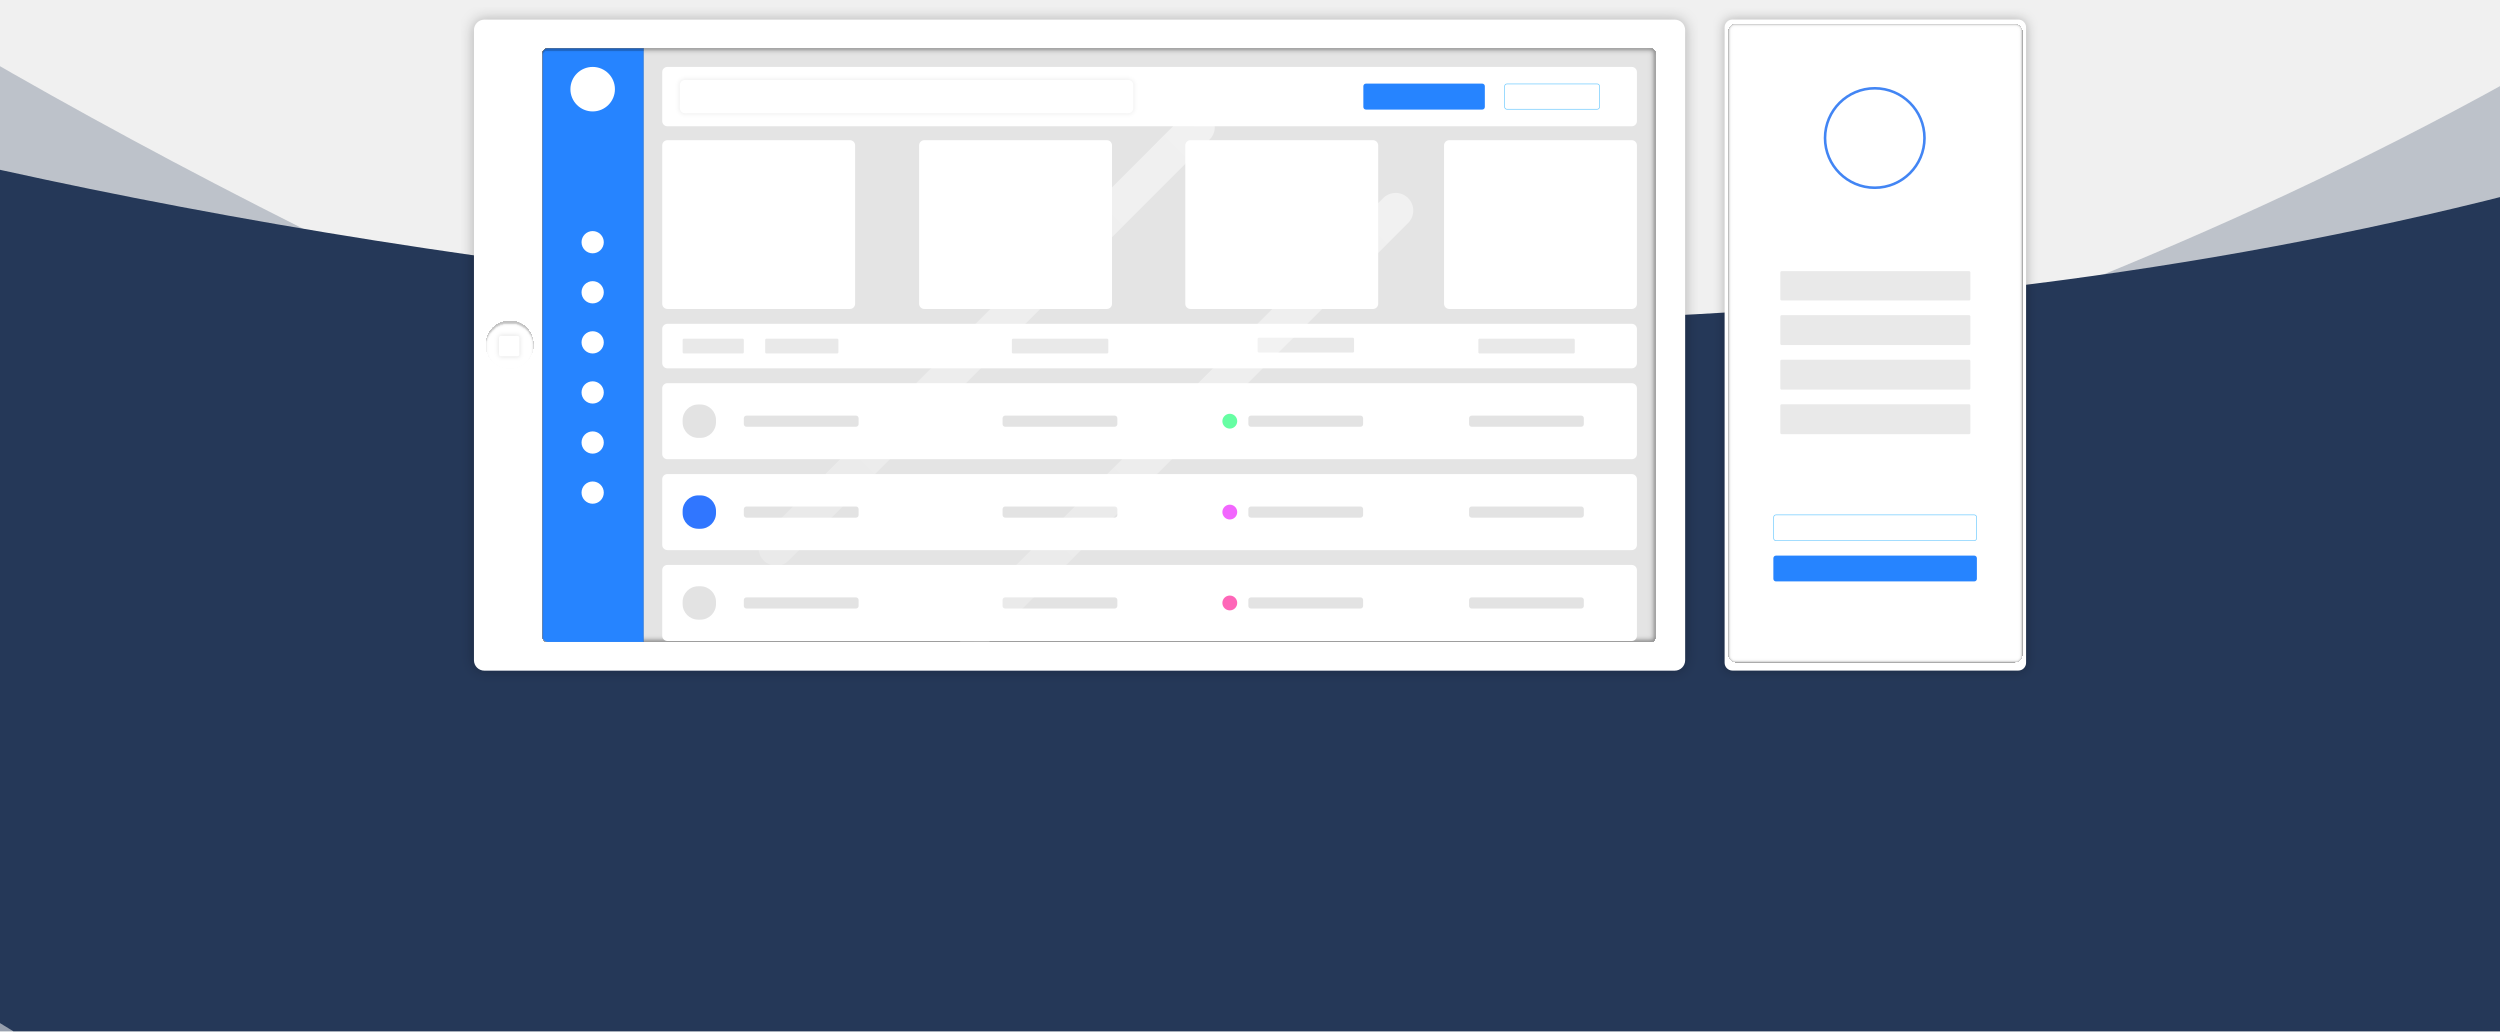
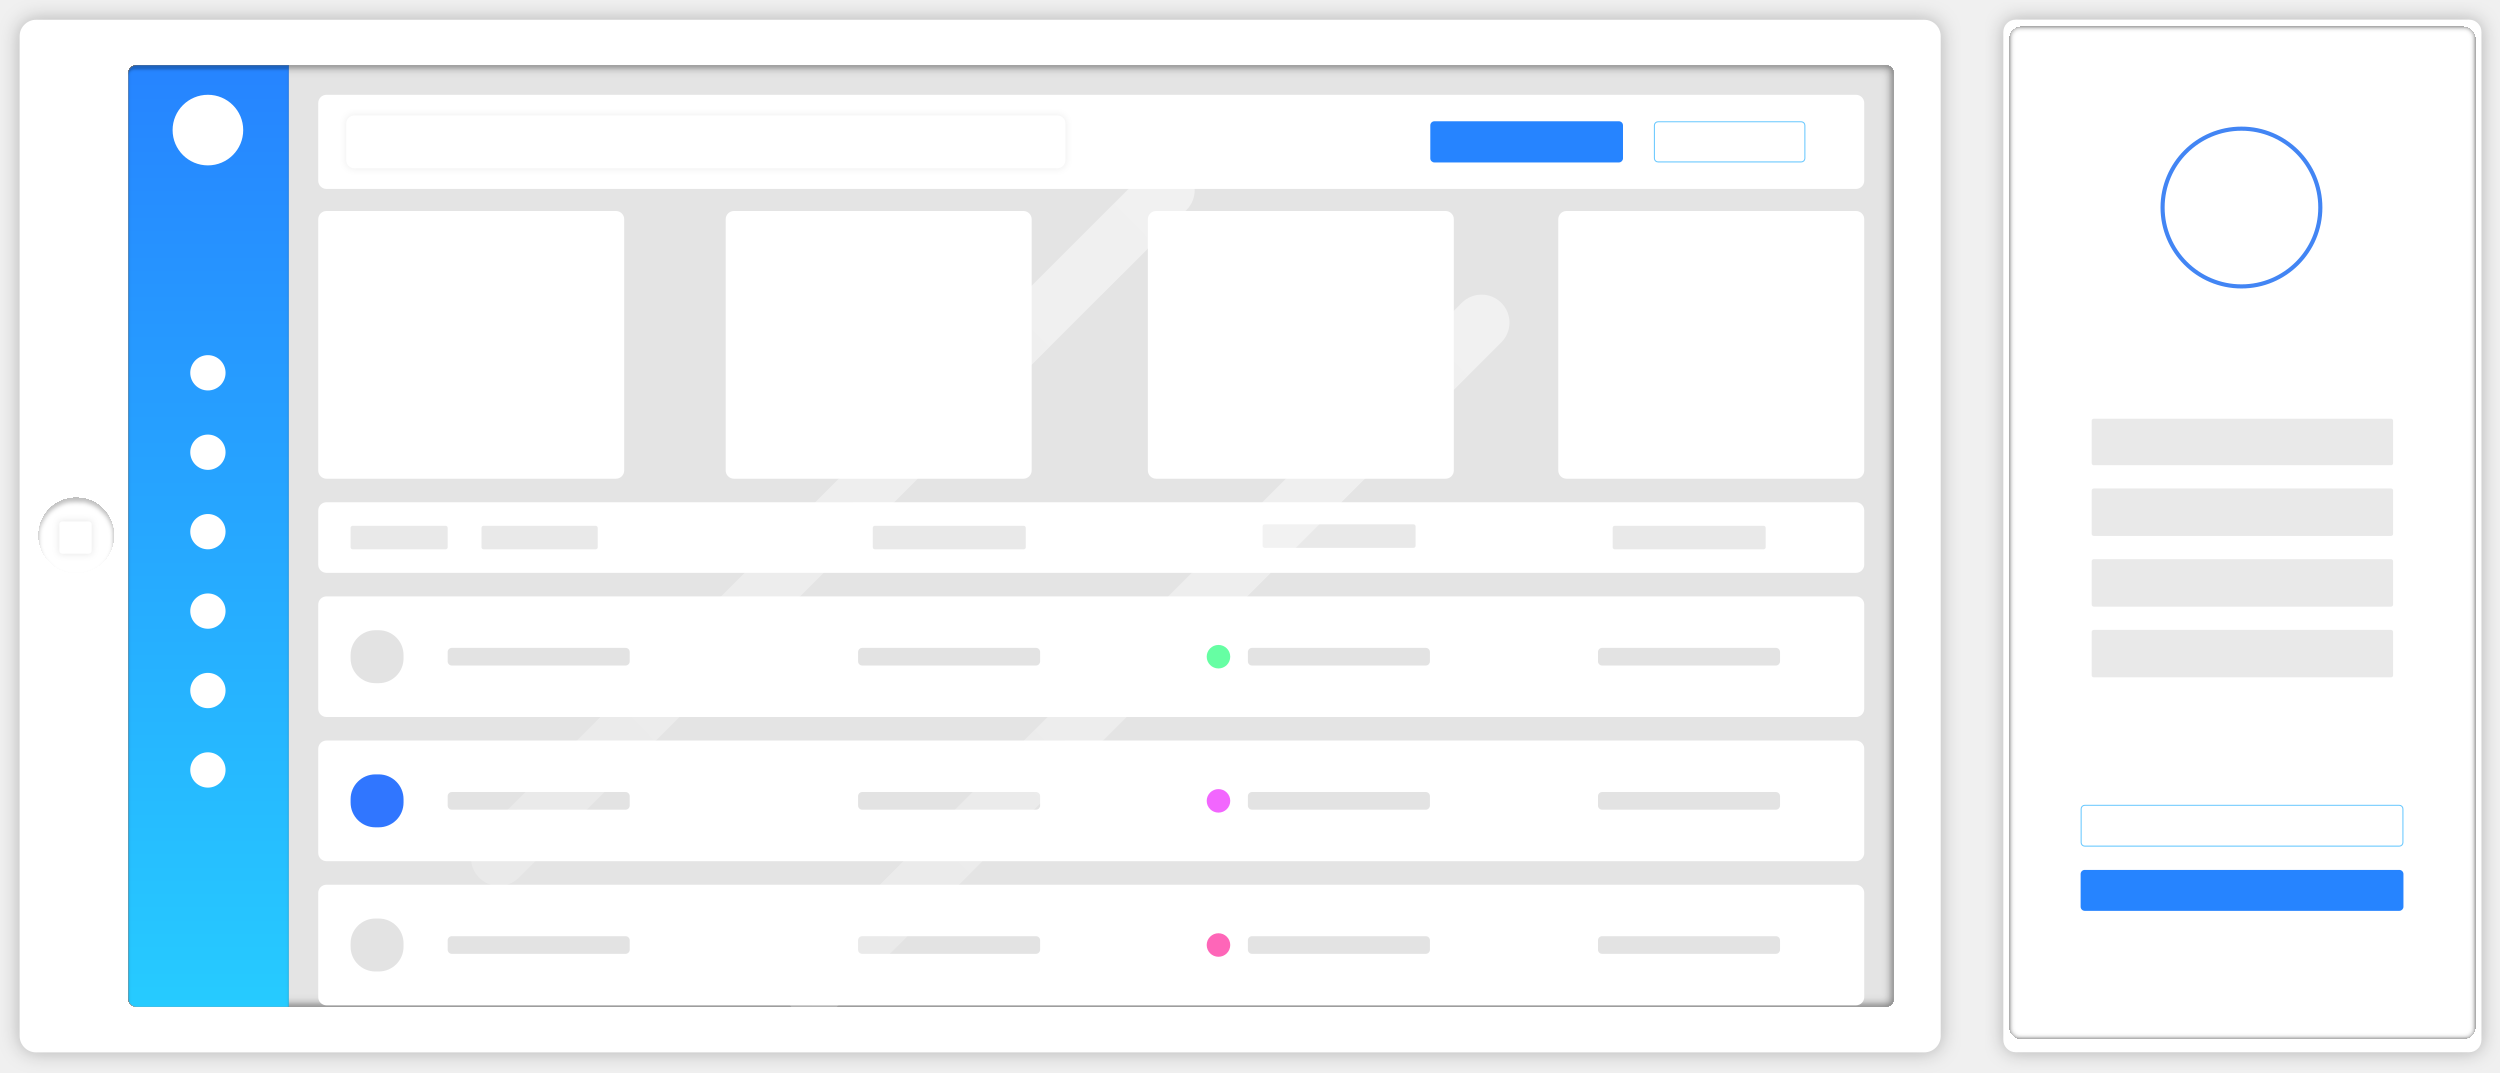
- <svg xmlns="http://www.w3.org/2000/svg" width="3840" height="1584" viewBox="0 0 3840 1584" fill="none">
-   <g clip-path="url(#clip0)">
-     <path d="M4681.27 -460.379C3240.34 851.907 683.437 1094.54 -414.895 1051.83C-950.642 1210.94 -2047.14 1526.17 -2147.15 1514.24C-2247.15 1502.31 104.074 2240.48 1292.19 2611.05L4463.66 3122.36L4925.15 1620.96C5444.25 380.395 6122.2 -1772.66 4681.27 -460.379Z" fill="#253858" fill-opacity="0.25" />
-     <path d="M4754.49 1223.17C2841.34 1595 531.033 472.908 -384.977 -134.615C-925.345 -277.242 -2025.89 -578.042 -2105.12 -640.225C-2184.34 -702.409 -559.652 1150.57 262.596 2084.83L2705.9 4170.49L3880.71 3127.89C4969.11 2338.06 6667.63 851.346 4754.49 1223.17Z" fill="#253858" fill-opacity="0.25" />
-     <path d="M4854.19 -81.1C3137.13 840.894 598.089 453.735 -456.796 144.906C-1015.16 168.794 -2155.41 207.593 -2249.5 171.676C-2343.6 135.76 -242.828 1424.14 819.32 2072.81L3770.89 3340.87L4584.02 1996.99C5389.52 920.129 6571.26 -1003.09 4854.19 -81.1Z" fill="#253858" />
-     <g filter="url(#filter0_d)">
-       <rect x="728" y="30.14" width="1860.4" height="1000" rx="16" fill="white" />
-       <g filter="url(#filter1_i)">
-         <rect x="833.412" y="74.299" width="1709.4" height="911.681" rx="8" fill="#E4E4E4" />
+ <svg xmlns="http://www.w3.org/2000/svg" width="2421" height="1039" viewBox="0 0 2421 1039" fill="none">
+   <g filter="url(#filter0_d)">
+     <rect x="19" y="19.14" width="1860.4" height="1000" rx="16" fill="white" />
+     <g filter="url(#filter1_i)">
+       <rect x="124.412" y="63.299" width="1709.4" height="911.681" rx="8" fill="#E4E4E4" />
+     </g>
+     <g filter="url(#filter2_i)">
+       <rect x="37.519" y="482.103" width="72.65" height="72.65" rx="36.325" fill="white" />
+     </g>
+     <g filter="url(#filter3_d)">
+       <rect x="57.46" y="504.895" width="31.339" height="31.339" rx="3" fill="white" />
+     </g>
+     <g filter="url(#filter4_i)">
+       <path d="M124.412 71.299C124.412 66.88 127.994 63.299 132.412 63.299H279.683V974.98H132.412C127.994 974.98 124.412 971.398 124.412 966.98V71.299Z" fill="url(#paint0_linear)" />
+     </g>
+     <rect x="308.174" y="91.789" width="1497.15" height="91.168" rx="8" fill="white" />
+     <rect x="308.174" y="486.375" width="1497.15" height="68.376" rx="8" fill="white" />
+     <rect x="308.174" y="577.544" width="1497.15" height="116.809" rx="8" fill="white" />
+     <g filter="url(#filter5_d)">
+       <rect x="335.239" y="111.732" width="696.581" height="51.282" rx="8" fill="white" />
+     </g>
+     <rect x="308.174" y="204.324" width="296.296" height="259.259" rx="8" fill="white" />
+     <rect x="702.76" y="204.324" width="296.296" height="259.259" rx="8" fill="white" />
+     <rect x="1111.59" y="204.324" width="296.296" height="259.259" rx="8" fill="white" />
+     <rect x="1509.03" y="204.324" width="296.296" height="259.259" rx="8" fill="white" />
+     <rect x="339.513" y="610.308" width="51.282" height="51.282" rx="24" fill="#E3E3E3" />
+     <rect x="433.529" y="627.401" width="176.282" height="17.094" rx="4" fill="#E3E3E3" />
+     <rect x="830.965" y="627.401" width="176.282" height="17.094" rx="4" fill="#E3E3E3" />
+     <rect x="1547.49" y="627.401" width="176.282" height="17.094" rx="4" fill="#E3E3E3" />
+     <rect x="830.965" y="767.003" width="176.282" height="17.094" rx="4" fill="#E3E3E3" />
+     <rect x="830.965" y="906.604" width="176.282" height="17.094" rx="4" fill="#E3E3E3" />
+     <rect x="820.994" y="767.003" width="176.282" height="17.094" rx="4" fill="#E3E3E3" />
+     <rect x="820.994" y="906.604" width="176.282" height="17.094" rx="4" fill="#E3E3E3" />
+     <rect x="308.174" y="717.146" width="1497.15" height="116.809" rx="8" fill="white" />
+     <rect x="339.513" y="749.908" width="51.282" height="51.282" rx="24" fill="#3076FF" />
+     <rect x="167.148" y="91.789" width="68.376" height="68.376" rx="34.188" fill="white" />
+     <rect x="184.242" y="343.926" width="34.188" height="34.188" rx="17.094" fill="white" />
+     <rect x="184.242" y="420.85" width="34.188" height="34.188" rx="17.094" fill="white" />
+     <rect x="184.242" y="497.771" width="34.188" height="34.188" rx="17.094" fill="white" />
+     <rect x="184.242" y="574.695" width="34.188" height="34.188" rx="17.094" fill="white" />
+     <rect x="184.242" y="651.618" width="34.188" height="34.188" rx="17.094" fill="white" />
+     <rect x="184.242" y="728.541" width="34.188" height="34.188" rx="17.094" fill="white" />
+     <rect x="433.529" y="767.003" width="176.282" height="17.094" rx="4" fill="#E3E3E3" />
+     <rect x="1547.49" y="767.003" width="176.282" height="17.094" rx="4" fill="#E3E3E3" />
+     <rect x="308.174" y="856.747" width="1497.15" height="116.809" rx="8" fill="white" />
+     <rect x="339.513" y="889.51" width="51.282" height="51.282" rx="24" fill="#E3E3E3" />
+     <rect x="433.529" y="906.604" width="176.282" height="17.094" rx="4" fill="#E3E3E3" />
+     <rect x="1385.1" y="117.43" width="186.61" height="39.886" rx="4" fill="#2684FF" />
+     <rect x="1602.12" y="117.93" width="145.724" height="38.886" rx="3.5" stroke="#66C7FE" />
+     <rect x="845.212" y="509.168" width="148.148" height="22.792" rx="2" fill="#E9E9E9" />
+     <rect x="466.293" y="509.168" width="112.536" height="22.792" rx="2" fill="#E9E9E9" />
+     <rect x="339.513" y="509.168" width="94.017" height="22.792" rx="2" fill="#E9E9E9" />
+     <rect x="1222.7" y="507.743" width="148.148" height="22.792" rx="2" fill="#E9E9E9" />
+     <rect x="1208.46" y="627.401" width="176.282" height="17.094" rx="4" fill="#E3E3E3" />
+     <rect x="1168.57" y="624.553" width="22.792" height="22.792" rx="11.396" fill="#66FEA3" />
+     <rect x="1547.49" y="906.604" width="176.282" height="17.094" rx="4" fill="#E3E3E3" />
+     <rect x="830.965" y="906.604" width="176.282" height="17.094" rx="4" fill="#E3E3E3" />
+     <rect x="830.965" y="767.003" width="176.282" height="17.094" rx="4" fill="#E3E3E3" />
+     <rect x="1208.46" y="767.003" width="176.282" height="17.094" rx="4" fill="#E3E3E3" />
+     <rect x="1168.57" y="764.153" width="22.792" height="22.792" rx="11.396" fill="#F266FE" />
+     <rect x="1208.46" y="906.604" width="176.282" height="17.094" rx="4" fill="#E3E3E3" />
+     <rect x="1168.57" y="903.754" width="22.792" height="22.792" rx="11.396" fill="#FE66B8" />
+     <rect x="1561.73" y="509.168" width="148.148" height="22.792" rx="2" fill="#E9E9E9" />
+     <rect x="444.925" y="830.867" width="968.661" height="54.131" rx="27.066" transform="rotate(-45 444.925 830.867)" fill="url(#paint1_linear)" fill-opacity="0.5" />
+     <rect x="749.77" y="959.072" width="968.661" height="54.131" rx="27.066" transform="rotate(-45 749.77 959.072)" fill="url(#paint2_linear)" fill-opacity="0.5" />
+   </g>
+   <g filter="url(#filter6_d)">
+     <g clip-path="url(#clip0)">
+       <rect x="2079.11" y="535.734" width="294.475" height="16.456" rx="8.228" transform="rotate(-45 2079.11 535.734)" fill="url(#paint3_linear)" fill-opacity="0.5" />
+       <rect x="2171.78" y="574.708" width="294.475" height="16.456" rx="8.228" transform="rotate(-45 2171.78 574.708)" fill="url(#paint4_linear)" fill-opacity="0.5" />
+       <rect x="1940" y="19" width="463.063" height="1000" rx="12" fill="white" />
+       <g filter="url(#filter7_i)">
+         <rect x="1946" y="26" width="451" height="980" rx="12" fill="white" />
      </g>
-       <g filter="url(#filter2_i)">
-         <rect x="746.519" y="493.103" width="72.65" height="72.65" rx="36.325" fill="white" />
-       </g>
-       <g filter="url(#filter3_d)">
-         <rect x="766.461" y="515.895" width="31.339" height="31.339" rx="3" fill="white" />
-       </g>
-       <g filter="url(#filter4_i)">
-         <path d="M833.412 82.299C833.412 77.88 836.994 74.299 841.412 74.299H988.683V985.98H841.412C836.994 985.98 833.412 982.398 833.412 977.98V82.299Z" fill="#2684FF" />
-       </g>
-       <rect x="1017.17" y="102.789" width="1497.15" height="91.168" rx="8" fill="white" />
-       <rect x="1017.17" y="497.375" width="1497.15" height="68.376" rx="8" fill="white" />
-       <rect x="1017.17" y="588.544" width="1497.15" height="116.809" rx="8" fill="white" />
-       <g filter="url(#filter5_d)">
-         <rect x="1044.24" y="122.732" width="696.581" height="51.282" rx="8" fill="white" />
-       </g>
-       <rect x="1017.17" y="215.324" width="296.296" height="259.259" rx="8" fill="white" />
-       <rect x="1411.76" y="215.324" width="296.296" height="259.259" rx="8" fill="white" />
-       <rect x="1820.59" y="215.324" width="296.296" height="259.259" rx="8" fill="white" />
-       <rect x="2218.03" y="215.324" width="296.296" height="259.259" rx="8" fill="white" />
-       <rect x="1048.51" y="621.308" width="51.282" height="51.282" rx="24" fill="#E3E3E3" />
-       <rect x="1142.53" y="638.401" width="176.282" height="17.094" rx="4" fill="#E3E3E3" />
-       <rect x="1539.96" y="638.401" width="176.282" height="17.094" rx="4" fill="#E3E3E3" />
-       <rect x="2256.49" y="638.401" width="176.282" height="17.094" rx="4" fill="#E3E3E3" />
-       <rect x="1539.96" y="778.003" width="176.282" height="17.094" rx="4" fill="#E3E3E3" />
-       <rect x="1539.96" y="917.604" width="176.282" height="17.094" rx="4" fill="#E3E3E3" />
-       <rect x="1529.99" y="778.003" width="176.282" height="17.094" rx="4" fill="#E3E3E3" />
-       <rect x="1529.99" y="917.604" width="176.282" height="17.094" rx="4" fill="#E3E3E3" />
-       <rect x="1017.17" y="728.146" width="1497.15" height="116.809" rx="8" fill="white" />
-       <rect x="1048.51" y="760.908" width="51.282" height="51.282" rx="24" fill="#3076FF" />
-       <rect x="876.148" y="102.789" width="68.376" height="68.376" rx="34.188" fill="white" />
-       <rect x="893.241" y="354.926" width="34.188" height="34.188" rx="17.094" fill="white" />
-       <rect x="893.241" y="431.85" width="34.188" height="34.188" rx="17.094" fill="white" />
-       <rect x="893.241" y="508.771" width="34.188" height="34.188" rx="17.094" fill="white" />
-       <rect x="893.241" y="585.695" width="34.188" height="34.188" rx="17.094" fill="white" />
-       <rect x="893.241" y="662.618" width="34.188" height="34.188" rx="17.094" fill="white" />
-       <rect x="893.241" y="739.541" width="34.188" height="34.188" rx="17.094" fill="white" />
-       <rect x="1142.53" y="778.003" width="176.282" height="17.094" rx="4" fill="#E3E3E3" />
-       <rect x="2256.49" y="778.003" width="176.282" height="17.094" rx="4" fill="#E3E3E3" />
-       <rect x="1017.17" y="867.747" width="1497.15" height="116.809" rx="8" fill="white" />
-       <rect x="1048.51" y="900.51" width="51.282" height="51.282" rx="24" fill="#E3E3E3" />
-       <rect x="1142.53" y="917.604" width="176.282" height="17.094" rx="4" fill="#E3E3E3" />
-       <rect x="2094.1" y="128.43" width="186.61" height="39.886" rx="4" fill="#2684FF" />
-       <rect x="2311.12" y="128.93" width="145.724" height="38.886" rx="3.5" stroke="#66C7FE" />
-       <rect x="1554.21" y="520.168" width="148.148" height="22.792" rx="2" fill="#E9E9E9" />
-       <rect x="1175.29" y="520.168" width="112.536" height="22.792" rx="2" fill="#E9E9E9" />
-       <rect x="1048.51" y="520.168" width="94.017" height="22.792" rx="2" fill="#E9E9E9" />
-       <rect x="1931.7" y="518.743" width="148.148" height="22.792" rx="2" fill="#E9E9E9" />
-       <rect x="1917.46" y="638.401" width="176.282" height="17.094" rx="4" fill="#E3E3E3" />
-       <rect x="1877.57" y="635.553" width="22.792" height="22.792" rx="11.396" fill="#66FEA3" />
-       <rect x="2256.49" y="917.604" width="176.282" height="17.094" rx="4" fill="#E3E3E3" />
-       <rect x="1539.96" y="917.604" width="176.282" height="17.094" rx="4" fill="#E3E3E3" />
-       <rect x="1539.96" y="778.003" width="176.282" height="17.094" rx="4" fill="#E3E3E3" />
-       <rect x="1917.46" y="778.003" width="176.282" height="17.094" rx="4" fill="#E3E3E3" />
-       <rect x="1877.57" y="775.153" width="22.792" height="22.792" rx="11.396" fill="#F266FE" />
-       <rect x="1917.46" y="917.604" width="176.282" height="17.094" rx="4" fill="#E3E3E3" />
-       <rect x="1877.57" y="914.754" width="22.792" height="22.792" rx="11.396" fill="#FE66B8" />
-       <rect x="2270.73" y="520.168" width="148.148" height="22.792" rx="2" fill="#E9E9E9" />
-       <rect x="1153.92" y="841.867" width="968.661" height="54.131" rx="27.066" transform="rotate(-45 1153.92 841.867)" fill="url(#paint0_linear)" fill-opacity="0.5" />
-       <rect x="1458.77" y="970.072" width="968.661" height="54.131" rx="27.066" transform="rotate(-45 1458.77 970.072)" fill="url(#paint1_linear)" fill-opacity="0.5" />
-     </g>
-     <g filter="url(#filter6_d)">
-       <g clip-path="url(#clip1)">
-         <rect x="2788.11" y="546.734" width="294.475" height="16.456" rx="8.228" transform="rotate(-45 2788.11 546.734)" fill="url(#paint2_linear)" fill-opacity="0.5" />
-         <rect x="2880.78" y="585.708" width="294.475" height="16.456" rx="8.228" transform="rotate(-45 2880.78 585.708)" fill="url(#paint3_linear)" fill-opacity="0.5" />
-         <rect x="2649" y="30" width="463.063" height="1000" rx="12" fill="white" />
-         <g filter="url(#filter7_i)">
-           <rect x="2655" y="37" width="451" height="980" rx="12" fill="white" />
-         </g>
-         <rect x="2803.25" y="135.604" width="152.757" height="152.757" rx="76.378" stroke="#4285F4" stroke-width="4" />
-         <rect x="2703.05" y="340.811" width="353.153" height="401.802" rx="8" fill="white" />
-         <rect x="2700.45" y="764.233" width="353.153" height="145.045" rx="8" fill="white" />
-         <rect x="2723.88" y="853.423" width="312.613" height="39.64" rx="4" fill="#2684FF" />
-         <rect x="2724.38" y="790.86" width="311.613" height="39.541" rx="3.5" stroke="#66C7FE" />
-         <rect x="2734.59" y="416.486" width="291.892" height="45.045" rx="2" fill="#E9E9E9" />
-         <rect x="2734.59" y="484.054" width="291.892" height="45.946" rx="2" fill="#E9E9E9" />
-         <rect x="2734.59" y="552.522" width="291.892" height="45.946" rx="2" fill="#E9E9E9" />
-         <rect x="2734.59" y="620.99" width="291.892" height="45.946" rx="2" fill="#E9E9E9" />
-       </g>
+       <rect x="2094.25" y="124.604" width="152.757" height="152.757" rx="76.378" stroke="#4285F4" stroke-width="4" />
+       <rect x="1994.05" y="329.811" width="353.153" height="401.802" rx="8" fill="white" />
+       <rect x="1991.45" y="753.233" width="353.153" height="145.045" rx="8" fill="white" />
+       <rect x="2014.88" y="842.423" width="312.613" height="39.64" rx="4" fill="#2684FF" />
+       <rect x="2015.38" y="779.86" width="311.613" height="39.541" rx="3.5" stroke="#66C7FE" />
+       <rect x="2025.59" y="405.486" width="291.892" height="45.045" rx="2" fill="#E9E9E9" />
+       <rect x="2025.59" y="473.054" width="291.892" height="45.946" rx="2" fill="#E9E9E9" />
+       <rect x="2025.59" y="541.522" width="291.892" height="45.946" rx="2" fill="#E9E9E9" />
+       <rect x="2025.59" y="609.99" width="291.892" height="45.946" rx="2" fill="#E9E9E9" />
    </g>
  </g>
  <defs>
-     <filter id="filter0_d" x="709" y="11.14" width="1898.4" height="1038" filterUnits="userSpaceOnUse" color-interpolation-filters="sRGB">
+     <filter id="filter0_d" x="0" y="0.14" width="1898.4" height="1038" filterUnits="userSpaceOnUse" color-interpolation-filters="sRGB">
      <feFlood flood-opacity="0" result="BackgroundImageFix" />
      <feColorMatrix in="SourceAlpha" type="matrix" values="0 0 0 0 0 0 0 0 0 0 0 0 0 0 0 0 0 0 127 0" />
      <feOffset />
      <feGaussianBlur stdDeviation="9.5" />
      <feColorMatrix type="matrix" values="0 0 0 0 0 0 0 0 0 0 0 0 0 0 0 0 0 0 0.25 0" />
      <feBlend mode="normal" in2="BackgroundImageFix" result="effect1_dropShadow" />
      <feBlend mode="normal" in="SourceGraphic" in2="effect1_dropShadow" result="shape" />
    </filter>
-     <filter id="filter1_i" x="833.412" y="74.299" width="1709.4" height="911.681" filterUnits="userSpaceOnUse" color-interpolation-filters="sRGB">
+     <filter id="filter1_i" x="124.412" y="63.299" width="1709.4" height="911.681" filterUnits="userSpaceOnUse" color-interpolation-filters="sRGB">
      <feFlood flood-opacity="0" result="BackgroundImageFix" />
      <feBlend mode="normal" in="SourceGraphic" in2="BackgroundImageFix" result="shape" />
      <feColorMatrix in="SourceAlpha" type="matrix" values="0 0 0 0 0 0 0 0 0 0 0 0 0 0 0 0 0 0 127 0" result="hardAlpha" />
      <feOffset />
      <feGaussianBlur stdDeviation="5" />
      <feComposite in2="hardAlpha" operator="arithmetic" k2="-1" k3="1" />
      <feColorMatrix type="matrix" values="0 0 0 0 0 0 0 0 0 0 0 0 0 0 0 0 0 0 0.5 0" />
      <feBlend mode="normal" in2="shape" result="effect1_innerShadow" />
    </filter>
-     <filter id="filter2_i" x="746.519" y="493.103" width="72.65" height="76.65" filterUnits="userSpaceOnUse" color-interpolation-filters="sRGB">
+     <filter id="filter2_i" x="37.519" y="482.103" width="72.65" height="76.65" filterUnits="userSpaceOnUse" color-interpolation-filters="sRGB">
      <feFlood flood-opacity="0" result="BackgroundImageFix" />
      <feBlend mode="normal" in="SourceGraphic" in2="BackgroundImageFix" result="shape" />
      <feColorMatrix in="SourceAlpha" type="matrix" values="0 0 0 0 0 0 0 0 0 0 0 0 0 0 0 0 0 0 127 0" result="hardAlpha" />
      <feOffset dy="4" />
      <feGaussianBlur stdDeviation="2" />
      <feComposite in2="hardAlpha" operator="arithmetic" k2="-1" k3="1" />
      <feColorMatrix type="matrix" values="0 0 0 0 0 0 0 0 0 0 0 0 0 0 0 0 0 0 0.25 0" />
      <feBlend mode="normal" in2="shape" result="effect1_innerShadow" />
    </filter>
-     <filter id="filter3_d" x="759.461" y="508.895" width="45.339" height="45.339" filterUnits="userSpaceOnUse" color-interpolation-filters="sRGB">
+     <filter id="filter3_d" x="50.46" y="497.895" width="45.339" height="45.339" filterUnits="userSpaceOnUse" color-interpolation-filters="sRGB">
      <feFlood flood-opacity="0" result="BackgroundImageFix" />
      <feColorMatrix in="SourceAlpha" type="matrix" values="0 0 0 0 0 0 0 0 0 0 0 0 0 0 0 0 0 0 127 0" />
      <feOffset />
      <feGaussianBlur stdDeviation="3.5" />
      <feColorMatrix type="matrix" values="0 0 0 0 0 0 0 0 0 0 0 0 0 0 0 0 0 0 0.1 0" />
      <feBlend mode="normal" in2="BackgroundImageFix" result="effect1_dropShadow" />
      <feBlend mode="normal" in="SourceGraphic" in2="effect1_dropShadow" result="shape" />
    </filter>
-     <filter id="filter4_i" x="833.412" y="74.299" width="155.271" height="914.681" filterUnits="userSpaceOnUse" color-interpolation-filters="sRGB">
+     <filter id="filter4_i" x="124.412" y="63.299" width="155.271" height="914.681" filterUnits="userSpaceOnUse" color-interpolation-filters="sRGB">
      <feFlood flood-opacity="0" result="BackgroundImageFix" />
      <feBlend mode="normal" in="SourceGraphic" in2="BackgroundImageFix" result="shape" />
      <feColorMatrix in="SourceAlpha" type="matrix" values="0 0 0 0 0 0 0 0 0 0 0 0 0 0 0 0 0 0 127 0" result="hardAlpha" />
      <feOffset dy="4" />
      <feGaussianBlur stdDeviation="1.5" />
      <feComposite in2="hardAlpha" operator="arithmetic" k2="-1" k3="1" />
      <feColorMatrix type="matrix" values="0 0 0 0 0 0 0 0 0 0 0 0 0 0 0 0 0 0 0.25 0" />
      <feBlend mode="normal" in2="shape" result="effect1_innerShadow" />
    </filter>
-     <filter id="filter5_d" x="1037.24" y="115.732" width="710.581" height="65.282" filterUnits="userSpaceOnUse" color-interpolation-filters="sRGB">
+     <filter id="filter5_d" x="328.239" y="104.732" width="710.581" height="65.282" filterUnits="userSpaceOnUse" color-interpolation-filters="sRGB">
      <feFlood flood-opacity="0" result="BackgroundImageFix" />
      <feColorMatrix in="SourceAlpha" type="matrix" values="0 0 0 0 0 0 0 0 0 0 0 0 0 0 0 0 0 0 127 0" />
      <feOffset />
      <feGaussianBlur stdDeviation="3.5" />
      <feColorMatrix type="matrix" values="0 0 0 0 0 0 0 0 0 0 0 0 0 0 0 0 0 0 0.07 0" />
      <feBlend mode="normal" in2="BackgroundImageFix" result="effect1_dropShadow" />
      <feBlend mode="normal" in="SourceGraphic" in2="effect1_dropShadow" result="shape" />
    </filter>
-     <filter id="filter6_d" x="2632" y="13" width="497.294" height="1034" filterUnits="userSpaceOnUse" color-interpolation-filters="sRGB">
+     <filter id="filter6_d" x="1923" y="2" width="497.294" height="1034" filterUnits="userSpaceOnUse" color-interpolation-filters="sRGB">
      <feFlood flood-opacity="0" result="BackgroundImageFix" />
      <feColorMatrix in="SourceAlpha" type="matrix" values="0 0 0 0 0 0 0 0 0 0 0 0 0 0 0 0 0 0 127 0" />
      <feOffset />
      <feGaussianBlur stdDeviation="8.5" />
      <feColorMatrix type="matrix" values="0 0 0 0 0 0 0 0 0 0 0 0 0 0 0 0 0 0 0.25 0" />
      <feBlend mode="normal" in2="BackgroundImageFix" result="effect1_dropShadow" />
      <feBlend mode="normal" in="SourceGraphic" in2="effect1_dropShadow" result="shape" />
    </filter>
-     <filter id="filter7_i" x="2655" y="37" width="451" height="980" filterUnits="userSpaceOnUse" color-interpolation-filters="sRGB">
+     <filter id="filter7_i" x="1946" y="26" width="451" height="980" filterUnits="userSpaceOnUse" color-interpolation-filters="sRGB">
      <feFlood flood-opacity="0" result="BackgroundImageFix" />
      <feBlend mode="normal" in="SourceGraphic" in2="BackgroundImageFix" result="shape" />
      <feColorMatrix in="SourceAlpha" type="matrix" values="0 0 0 0 0 0 0 0 0 0 0 0 0 0 0 0 0 0 127 0" result="hardAlpha" />
      <feOffset />
      <feGaussianBlur stdDeviation="2.5" />
      <feComposite in2="hardAlpha" operator="arithmetic" k2="-1" k3="1" />
      <feColorMatrix type="matrix" values="0 0 0 0 0 0 0 0 0 0 0 0 0 0 0 0 0 0 0.5 0" />
      <feBlend mode="normal" in2="shape" result="effect1_innerShadow" />
    </filter>
-     <linearGradient id="paint0_linear" x1="2178.15" y1="863.189" x2="1145.7" y2="850.094" gradientUnits="userSpaceOnUse">
+     <linearGradient id="paint0_linear" x1="202.047" y1="63.299" x2="202.047" y2="974.98" gradientUnits="userSpaceOnUse">
+       <stop stop-color="#2684FF" />
+       <stop offset="1" stop-color="#26CBFF" />
+     </linearGradient>
+     <linearGradient id="paint1_linear" x1="1469.15" y1="852.189" x2="436.698" y2="839.094" gradientUnits="userSpaceOnUse">
      <stop stop-color="white" />
      <stop offset="1" stop-color="white" stop-opacity="0.43" />
    </linearGradient>
-     <linearGradient id="paint1_linear" x1="2483" y1="991.394" x2="1450.54" y2="978.299" gradientUnits="userSpaceOnUse">
+     <linearGradient id="paint2_linear" x1="1774" y1="980.394" x2="741.543" y2="967.299" gradientUnits="userSpaceOnUse">
      <stop stop-color="white" />
      <stop offset="1" stop-color="white" stop-opacity="0.43" />
    </linearGradient>
-     <linearGradient id="paint2_linear" x1="3099.48" y1="553.216" x2="2785.61" y2="549.235" gradientUnits="userSpaceOnUse">
+     <linearGradient id="paint3_linear" x1="2390.48" y1="542.216" x2="2076.61" y2="538.235" gradientUnits="userSpaceOnUse">
      <stop stop-color="white" />
      <stop offset="1" stop-color="white" stop-opacity="0.43" />
    </linearGradient>
-     <linearGradient id="paint3_linear" x1="3192.15" y1="592.19" x2="2878.28" y2="588.209" gradientUnits="userSpaceOnUse">
+     <linearGradient id="paint4_linear" x1="2483.15" y1="581.19" x2="2169.28" y2="577.209" gradientUnits="userSpaceOnUse">
      <stop stop-color="white" />
      <stop offset="1" stop-color="white" stop-opacity="0.43" />
    </linearGradient>
    <clipPath id="clip0">
-       <rect width="3840" height="1584" fill="white" />
-     </clipPath>
-     <clipPath id="clip1">
-       <rect width="463.294" height="1000" fill="white" transform="translate(2649 30)" />
+       <rect width="463.294" height="1000" fill="white" transform="translate(1940 19)" />
    </clipPath>
  </defs>
</svg>
